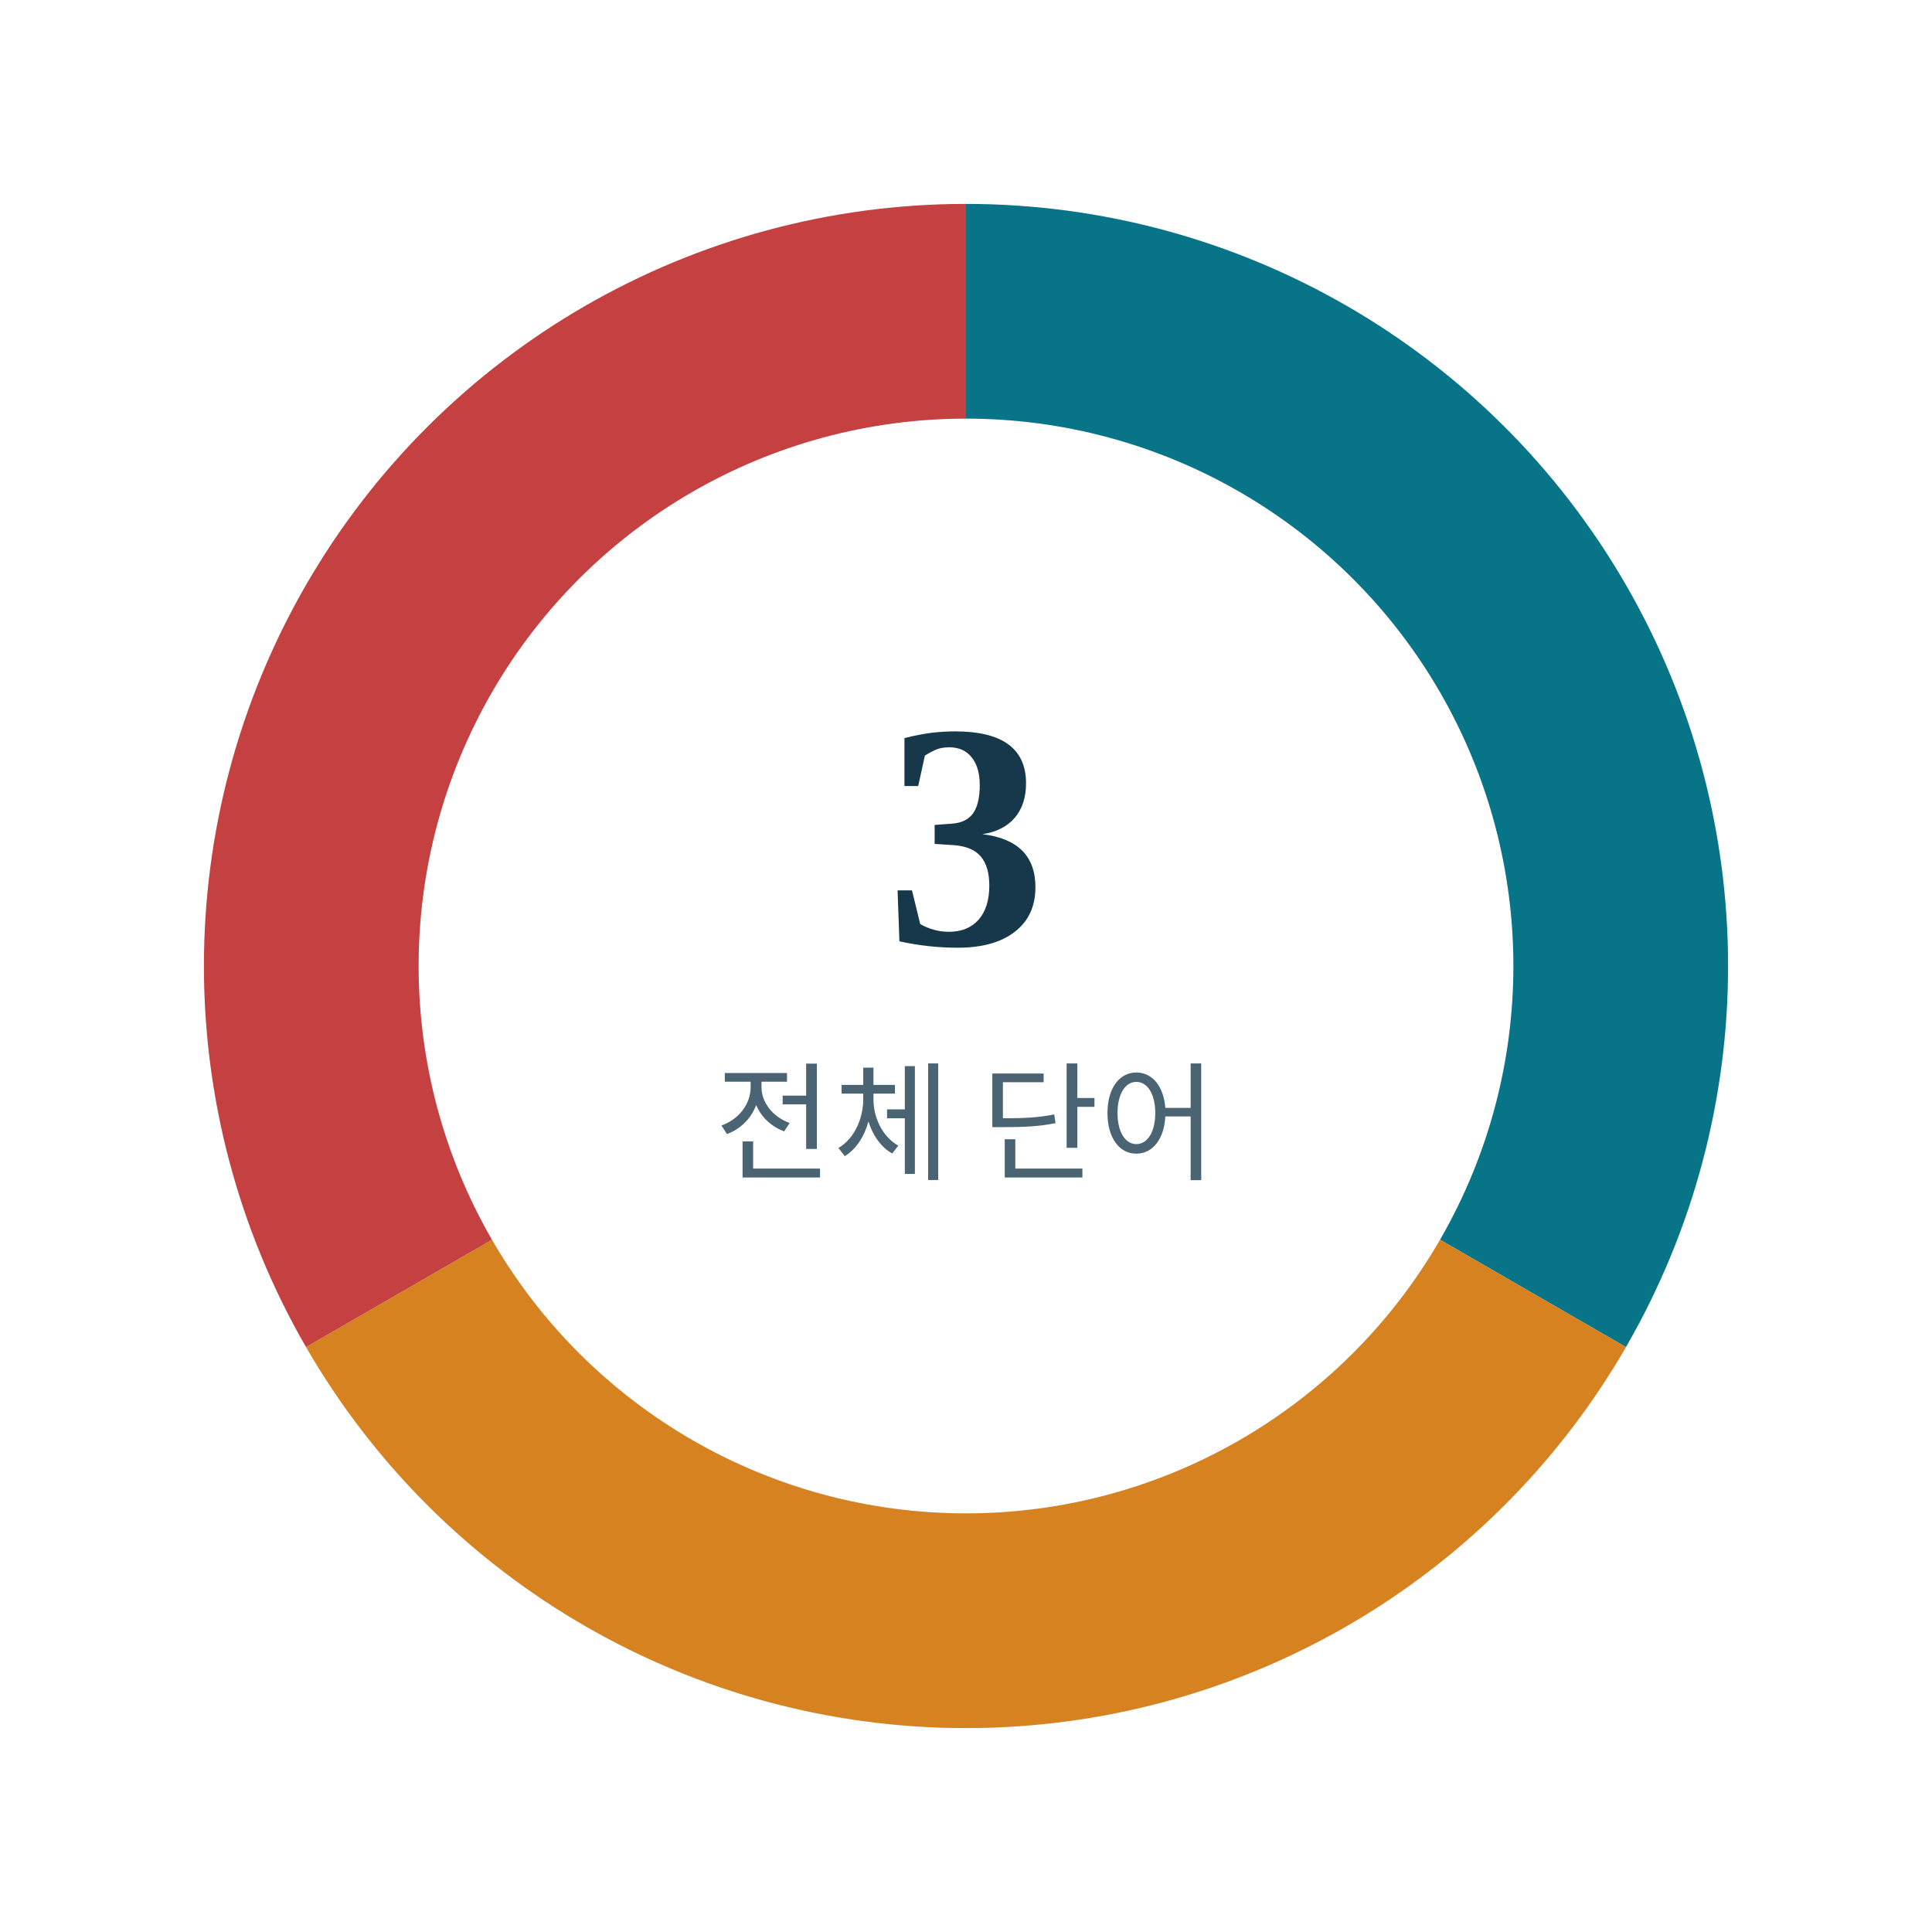
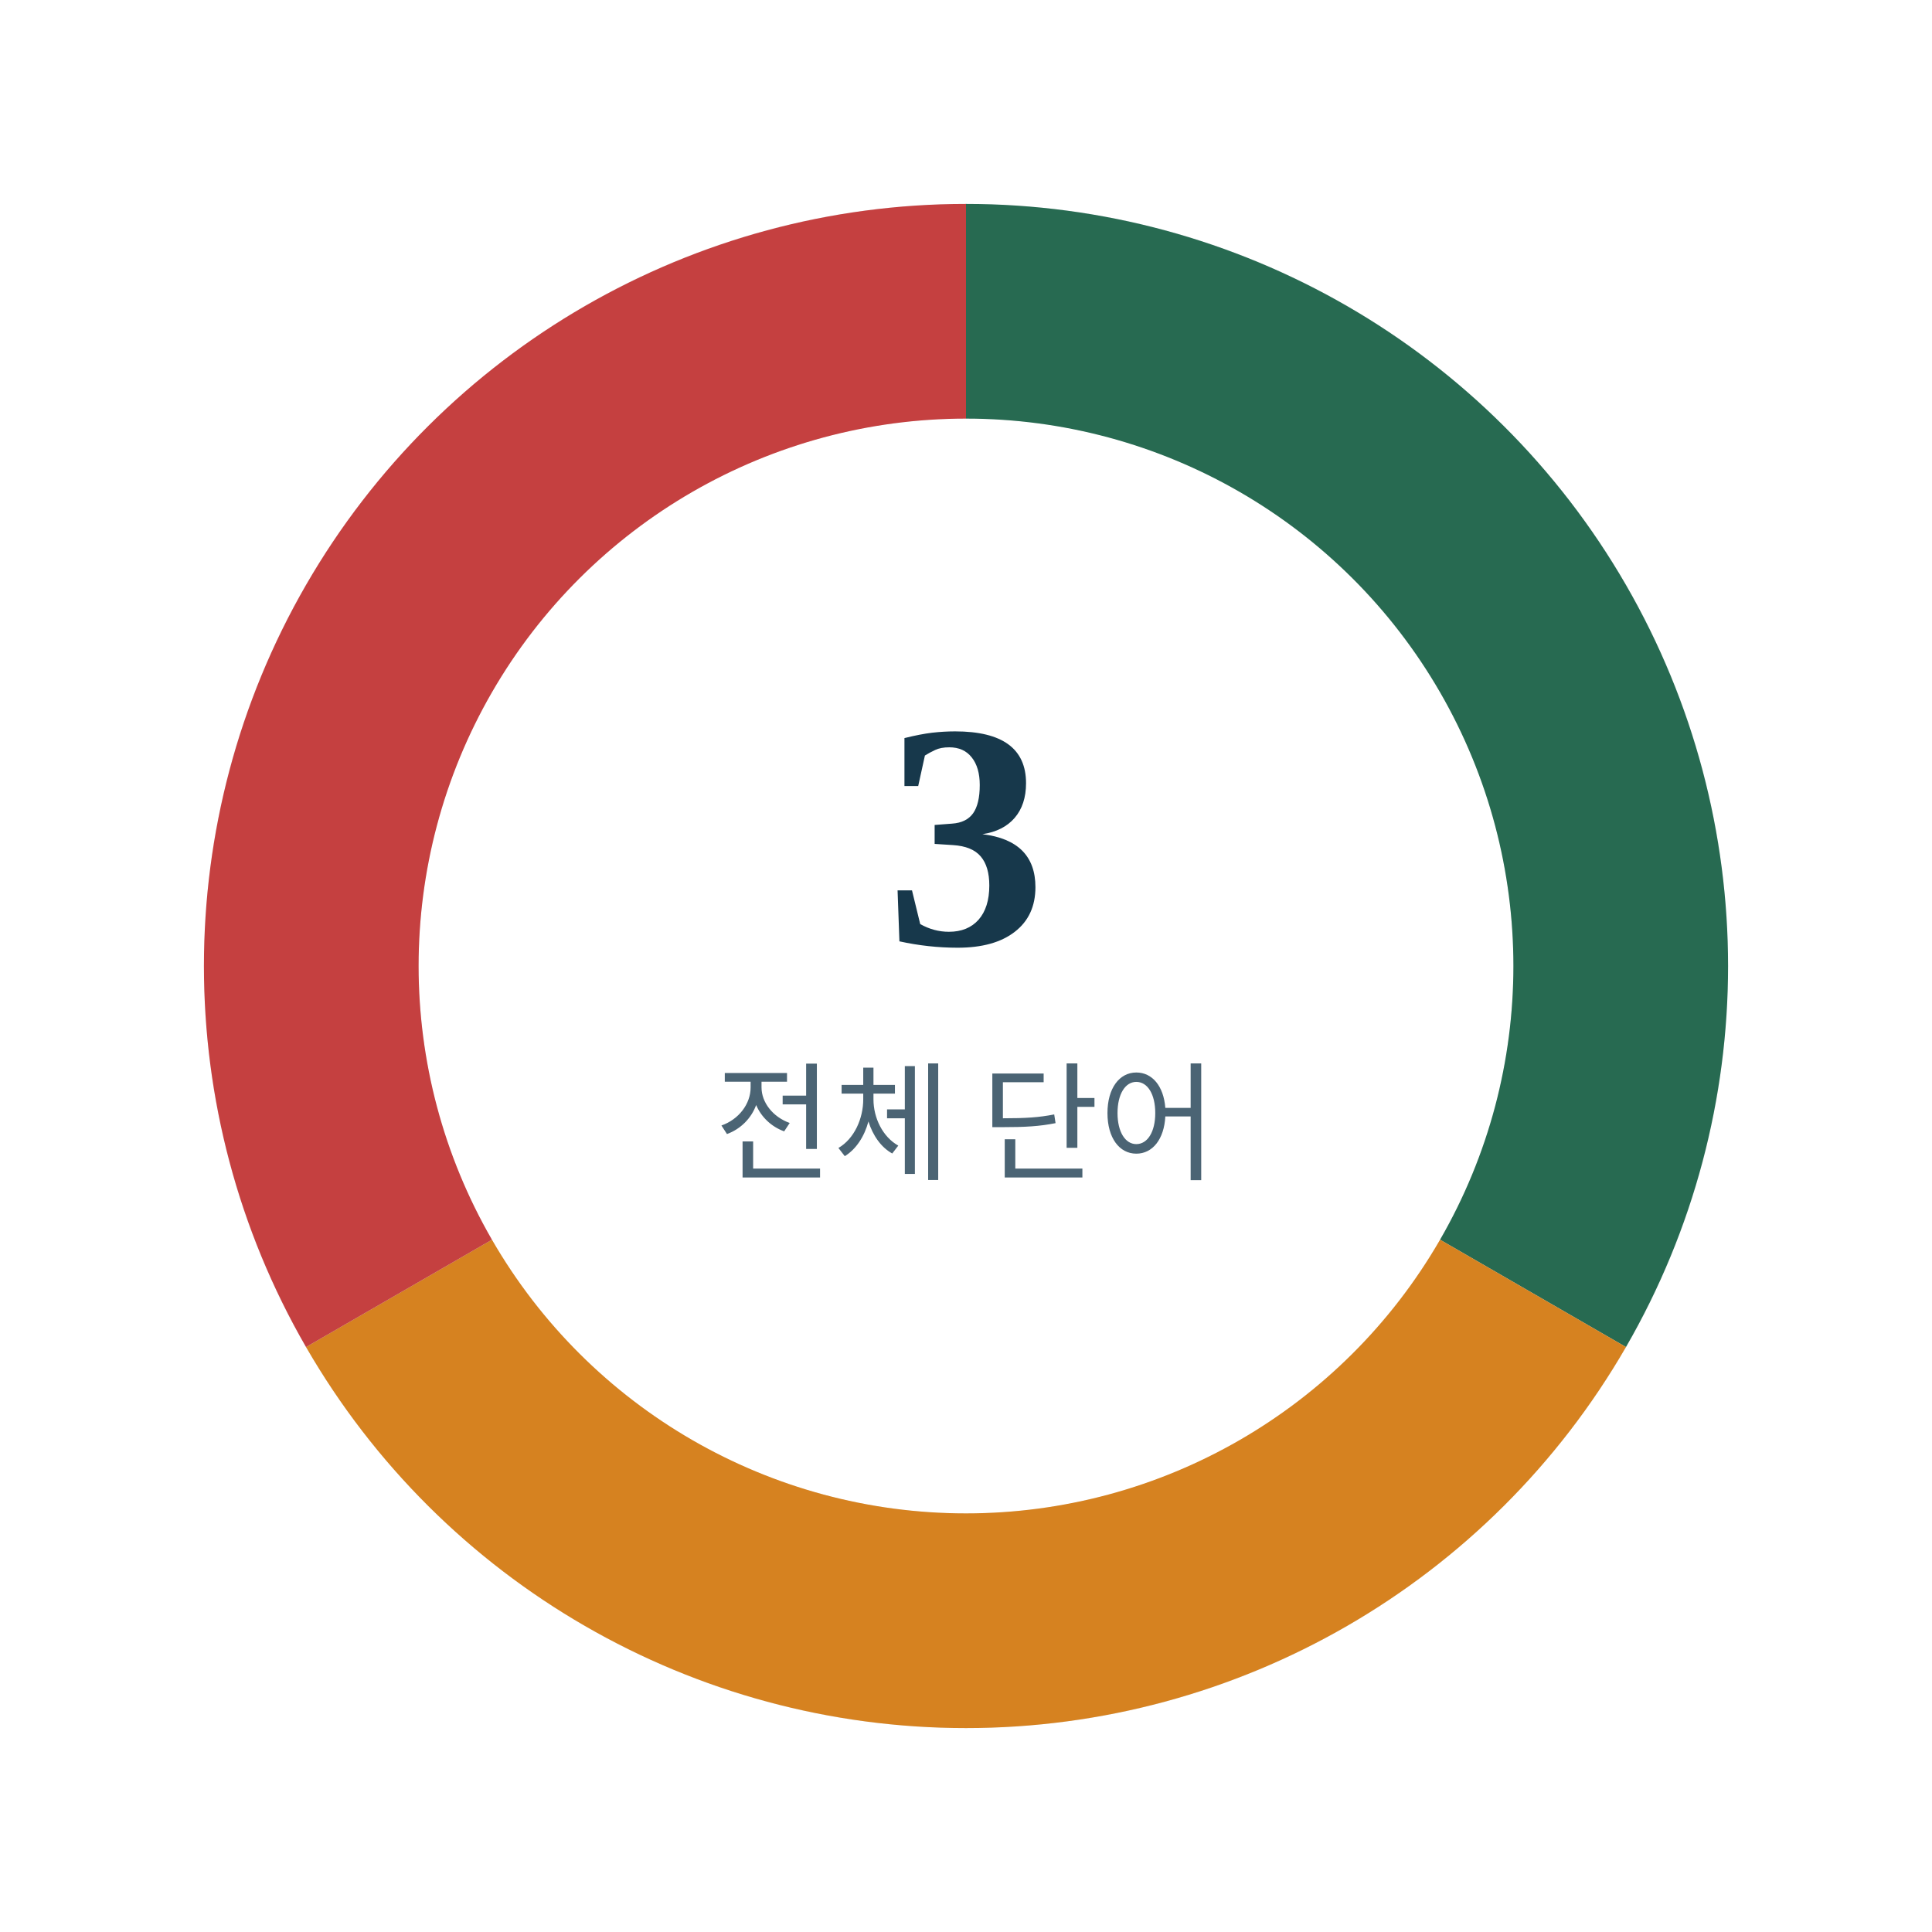
<svg xmlns="http://www.w3.org/2000/svg" class="donut-svg" viewBox="0 0 180 180" role="img" aria-label="검증용 · 전체 3개 · 아는 단어 1개 33.3%, 애매한 단어 1개 33.3%, 모르는 단어 1개 33.3%, 교사 확인 대기 0개 0%">
  <path d="M 90 19 A 71 71 0 1 1 90 161 A 71 71 0 1 1 90 19 Z M 90 39 A 51 51 0 1 0 90 141 A 51 51 0 1 0 90 39 Z" fill="#E7ECEF" fill-rule="evenodd" />
-   <path d="M 90 19 A 71 71 0 0 1 151.488 125.5 L 134.167 115.5 A 51 51 0 0 0 90 39 Z" fill="#087487" fill-rule="evenodd" />
+   <path d="M 90 19 A 71 71 0 0 1 151.488 125.5 L 134.167 115.5 A 51 51 0 0 0 90 39 Z" fill="#276a51" fill-rule="evenodd" />
  <path d="M 151.488 125.5 A 71 71 0 0 1 28.512 125.5 L 45.833 115.5 A 51 51 0 0 0 134.167 115.5 Z" fill="#D68220" fill-rule="evenodd" />
  <path d="M 28.512 125.5 A 71 71 0 0 1 90 19 L 90 39 A 51 51 0 0 0 45.833 115.5 Z" fill="#C54040" fill-rule="evenodd" />
  <text x="90" y="88" text-anchor="middle" font-size="30" font-weight="700" fill="#17384B">3</text>
  <text x="90" y="109" text-anchor="middle" font-size="12" fill="#4B6474">전체 단어</text>
</svg>
